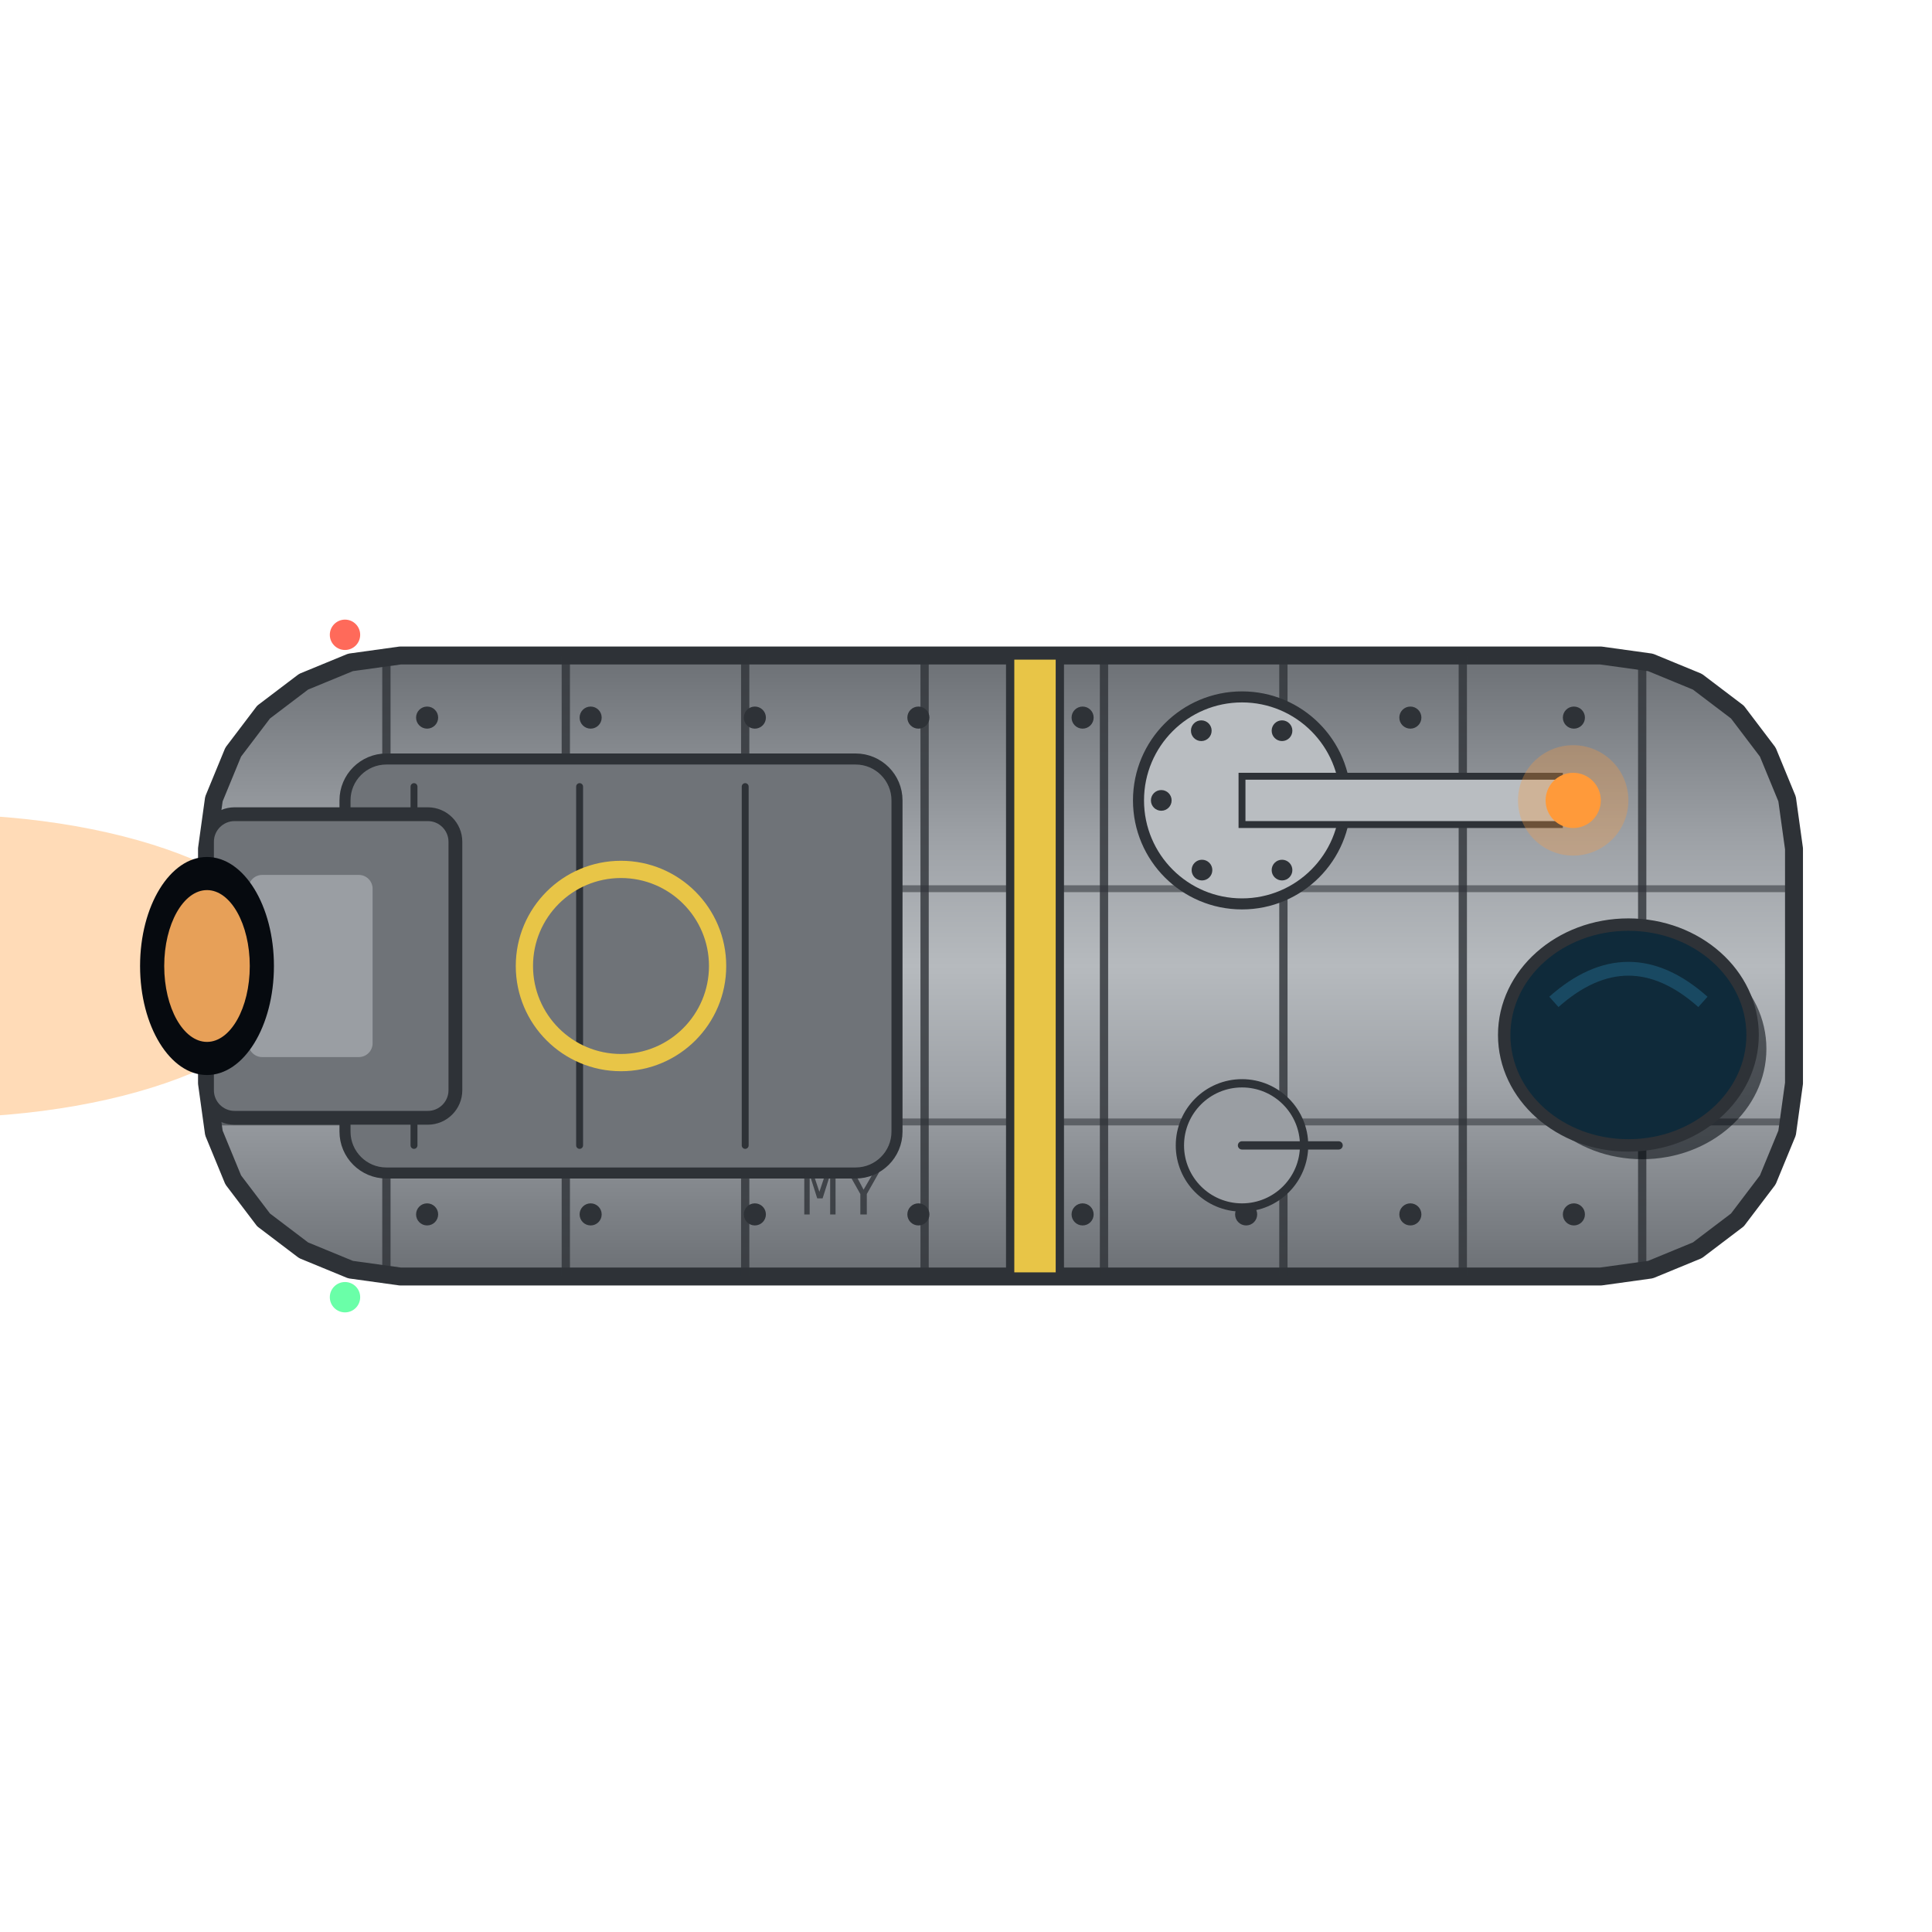
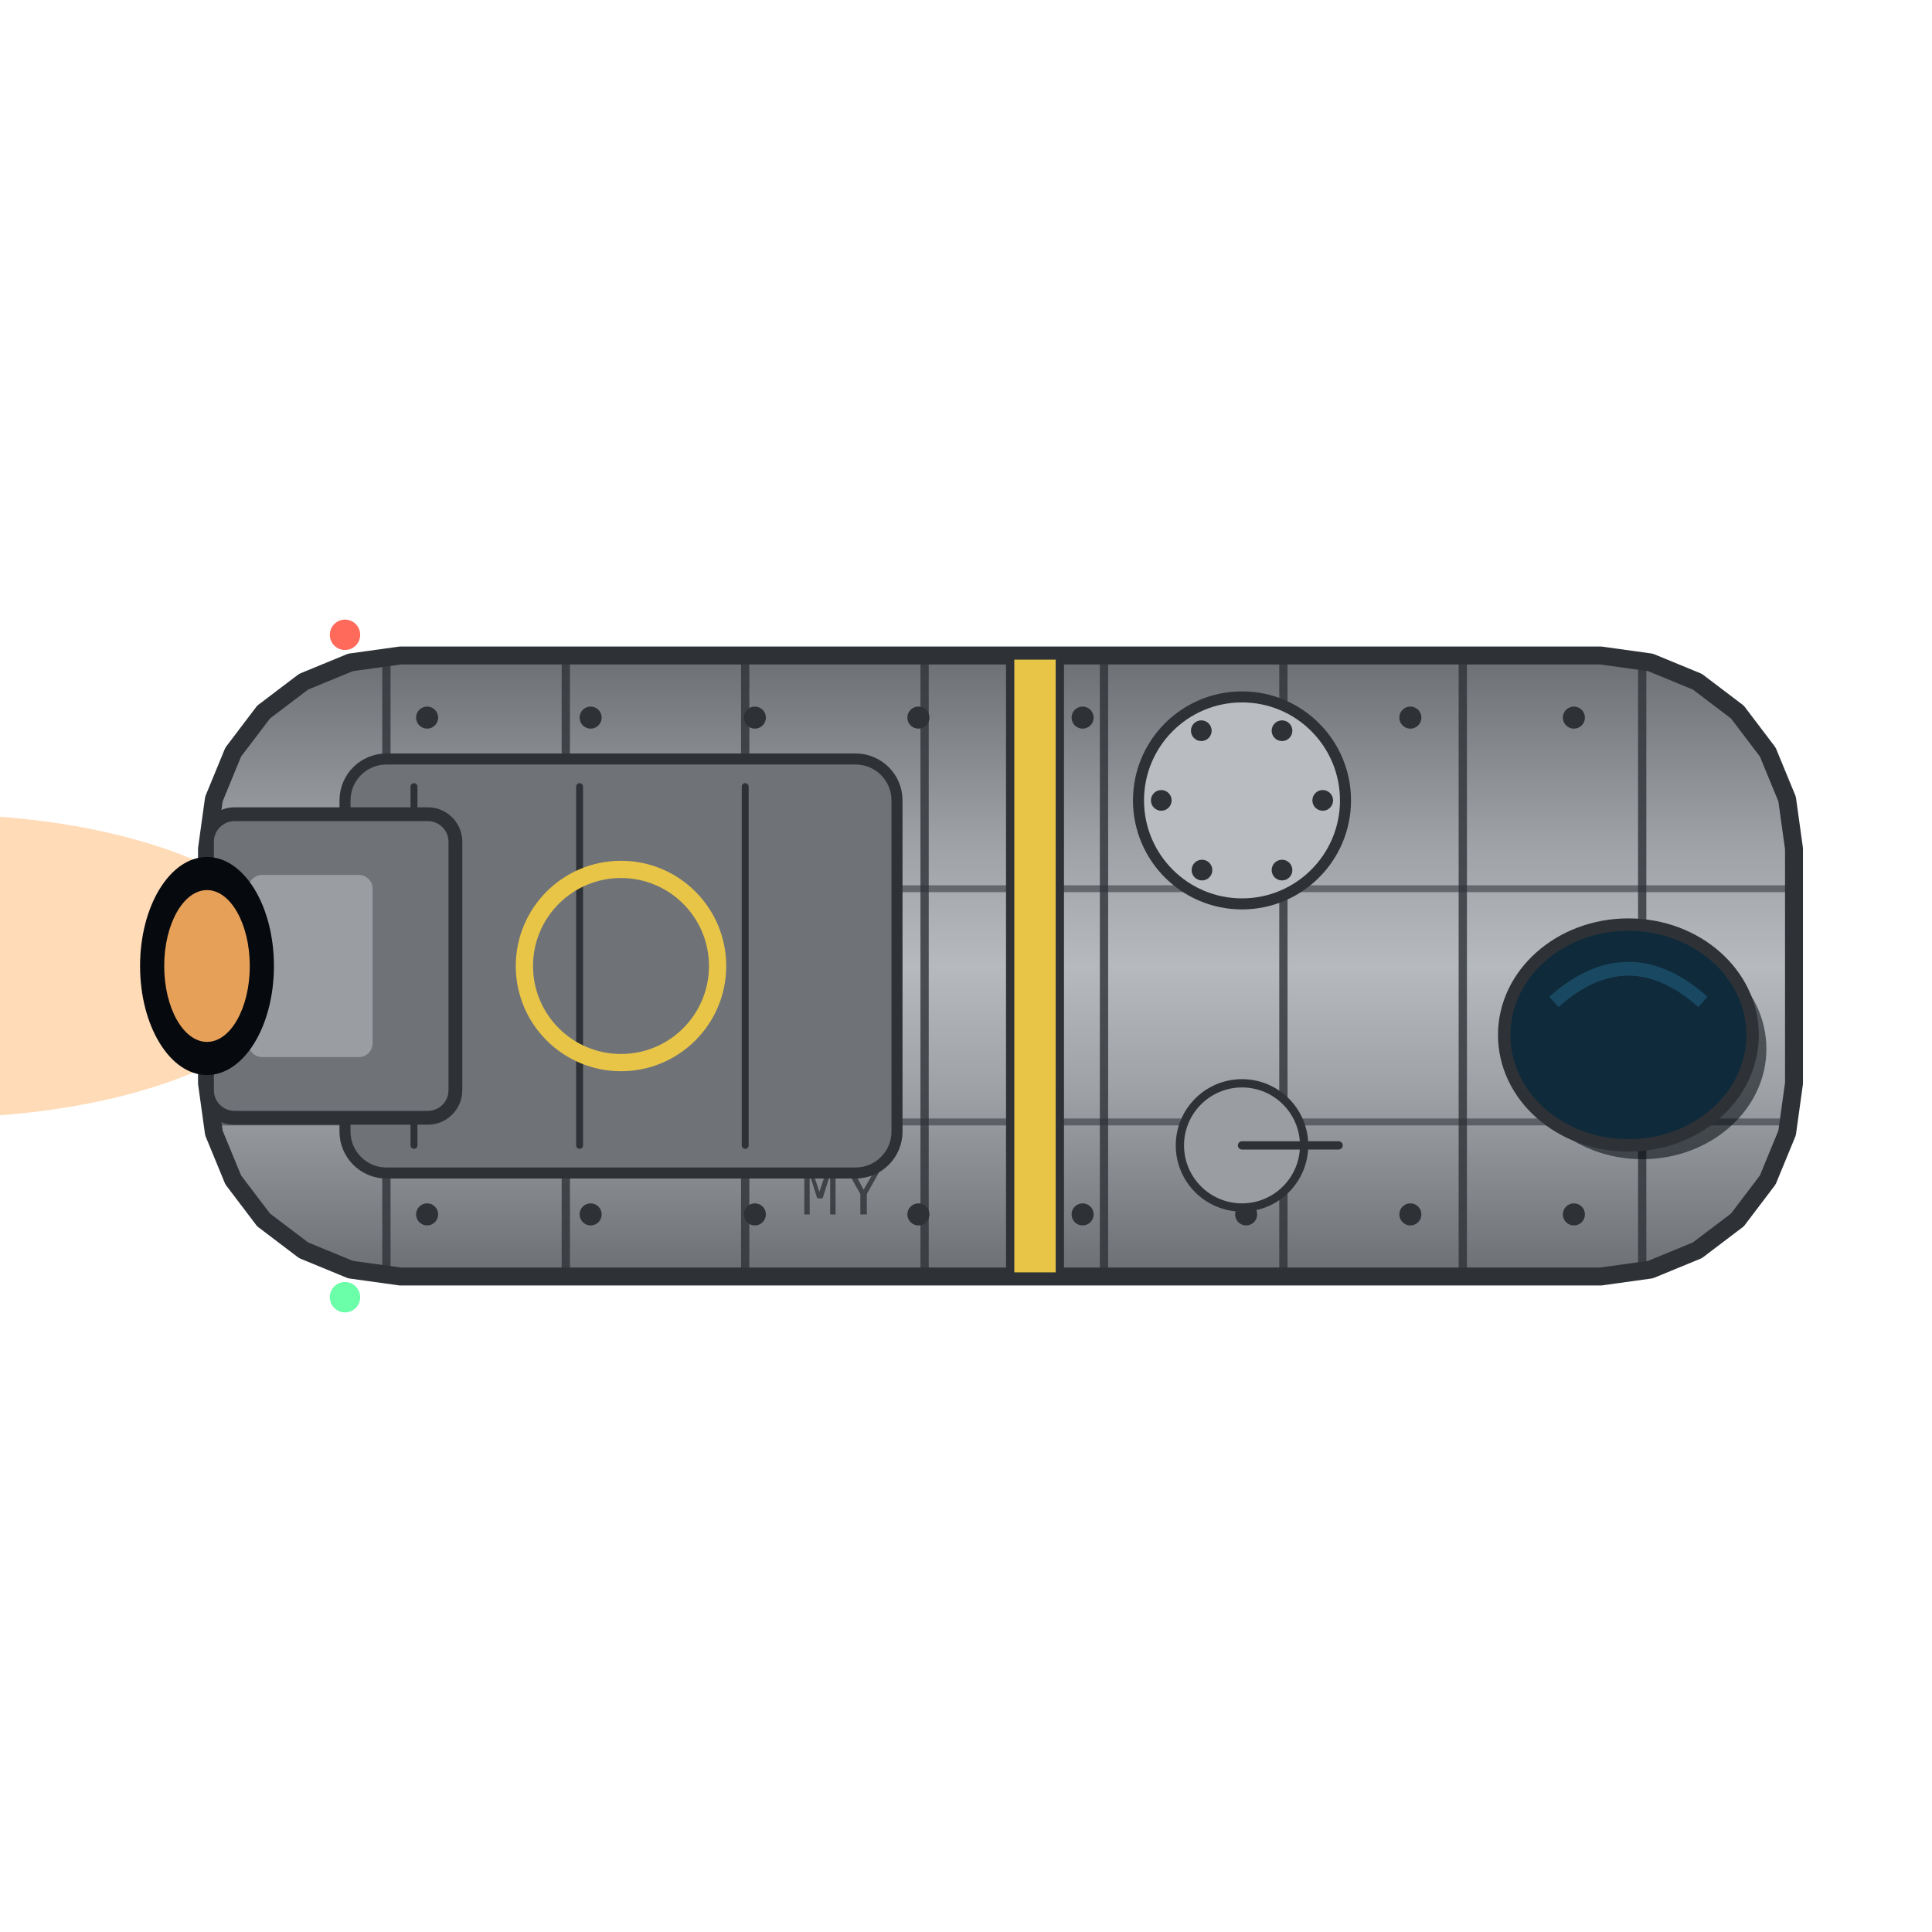
<svg xmlns="http://www.w3.org/2000/svg" viewBox="-14.00 -14.00 28.00 28.00">
  <defs>
    <linearGradient id="merHull" x1="0" y1="0" x2="0" y2="1">
      <stop offset="0" stop-color="#6c7075" />
      <stop offset="0.3" stop-color="#9ea2a7" />
      <stop offset="0.5" stop-color="#b6babe" />
      <stop offset="0.7" stop-color="#9ea2a7" />
      <stop offset="1" stop-color="#6c7075" />
    </linearGradient>
  </defs>
  <ellipse cx="-14.96" cy="0.00" rx="5.28" ry="2.20" fill="#ffb060" opacity="0.45" />
  <polygon points="9.20,-4.50 9.92,-4.40 10.60,-4.12 11.18,-3.68 11.62,-3.10 11.90,-2.42 12.00,-1.70 12.00,1.70 11.90,2.42 11.62,3.10 11.18,3.68 10.60,4.12 9.92,4.40 9.20,4.50 -8.20,4.50 -8.92,4.40 -9.60,4.12 -10.18,3.68 -10.62,3.10 -10.90,2.42 -11.00,1.70 -11.00,-1.70 -10.90,-2.42 -10.62,-3.10 -10.18,-3.68 -9.60,-4.12 -8.92,-4.40 -8.20,-4.50" fill="url(#merHull)" stroke="#2e3237" stroke-width="0.26" stroke-linejoin="round" />
  <clipPath id="c-mer-dunlin-1">
    <polygon points="9.20,-4.50 9.92,-4.40 10.60,-4.12 11.18,-3.68 11.62,-3.10 11.90,-2.42 12.00,-1.70 12.00,1.70 11.90,2.42 11.62,3.10 11.18,3.68 10.60,4.12 9.92,4.40 9.20,4.50 -8.20,4.50 -8.92,4.40 -9.60,4.12 -10.18,3.68 -10.62,3.10 -10.90,2.42 -11.00,1.70 -11.00,-1.70 -10.90,-2.42 -10.62,-3.10 -10.18,-3.68 -9.60,-4.12 -8.92,-4.40 -8.20,-4.50" />
  </clipPath>
  <g clip-path="url(#c-mer-dunlin-1)">
    <line x1="-8.40" y1="-4.50" x2="-8.40" y2="4.50" stroke="#2e3237" stroke-width="0.12" stroke-linecap="round" opacity="0.8" />
    <line x1="-5.80" y1="-4.50" x2="-5.80" y2="4.50" stroke="#2e3237" stroke-width="0.12" stroke-linecap="round" opacity="0.8" />
    <line x1="-3.20" y1="-4.50" x2="-3.20" y2="4.50" stroke="#2e3237" stroke-width="0.12" stroke-linecap="round" opacity="0.8" />
    <line x1="-0.60" y1="-4.50" x2="-0.60" y2="4.50" stroke="#2e3237" stroke-width="0.12" stroke-linecap="round" opacity="0.8" />
    <line x1="2.00" y1="-4.50" x2="2.00" y2="4.50" stroke="#2e3237" stroke-width="0.12" stroke-linecap="round" opacity="0.8" />
    <line x1="4.60" y1="-4.50" x2="4.60" y2="4.50" stroke="#2e3237" stroke-width="0.12" stroke-linecap="round" opacity="0.8" />
    <line x1="7.20" y1="-4.50" x2="7.20" y2="4.50" stroke="#2e3237" stroke-width="0.12" stroke-linecap="round" opacity="0.8" />
    <line x1="9.80" y1="-4.50" x2="9.80" y2="4.50" stroke="#2e3237" stroke-width="0.12" stroke-linecap="round" opacity="0.8" />
    <line x1="-11.00" y1="-1.12" x2="12.00" y2="-1.12" stroke="#2e3237" stroke-width="0.1" stroke-linecap="round" opacity="0.55" />
    <line x1="-11.00" y1="2.26" x2="12.00" y2="2.26" stroke="#2e3237" stroke-width="0.1" stroke-linecap="round" opacity="0.55" />
  </g>
  <circle cx="-7.81" cy="-3.60" r="0.16" fill="#2e3237" stroke="none" stroke-width="0" />
  <circle cx="-5.44" cy="-3.60" r="0.16" fill="#2e3237" stroke="none" stroke-width="0" />
  <circle cx="-3.06" cy="-3.60" r="0.16" fill="#2e3237" stroke="none" stroke-width="0" />
  <circle cx="-0.69" cy="-3.60" r="0.16" fill="#2e3237" stroke="none" stroke-width="0" />
  <circle cx="1.69" cy="-3.60" r="0.16" fill="#2e3237" stroke="none" stroke-width="0" />
  <circle cx="4.06" cy="-3.60" r="0.16" fill="#2e3237" stroke="none" stroke-width="0" />
  <circle cx="6.44" cy="-3.60" r="0.16" fill="#2e3237" stroke="none" stroke-width="0" />
  <circle cx="8.81" cy="-3.60" r="0.16" fill="#2e3237" stroke="none" stroke-width="0" />
  <circle cx="-7.81" cy="3.60" r="0.16" fill="#2e3237" stroke="none" stroke-width="0" />
  <circle cx="-5.44" cy="3.60" r="0.16" fill="#2e3237" stroke="none" stroke-width="0" />
  <circle cx="-3.06" cy="3.60" r="0.16" fill="#2e3237" stroke="none" stroke-width="0" />
  <circle cx="-0.69" cy="3.60" r="0.16" fill="#2e3237" stroke="none" stroke-width="0" />
  <circle cx="1.69" cy="3.60" r="0.16" fill="#2e3237" stroke="none" stroke-width="0" />
  <circle cx="4.06" cy="3.60" r="0.16" fill="#2e3237" stroke="none" stroke-width="0" />
  <circle cx="6.44" cy="3.60" r="0.16" fill="#2e3237" stroke="none" stroke-width="0" />
  <circle cx="8.81" cy="3.60" r="0.16" fill="#2e3237" stroke="none" stroke-width="0" />
  <rect x="-9.00" y="-3.00" width="8.00" height="6.00" rx="0.6" fill="#6f7378" stroke="#2e3237" stroke-width="0.16" />
  <line x1="-8.00" y1="-2.60" x2="-8.00" y2="2.60" stroke="#2e3237" stroke-width="0.1" stroke-linecap="round" />
  <line x1="-5.60" y1="-2.60" x2="-5.60" y2="2.60" stroke="#2e3237" stroke-width="0.1" stroke-linecap="round" />
  <line x1="-3.20" y1="-2.60" x2="-3.20" y2="2.60" stroke="#2e3237" stroke-width="0.1" stroke-linecap="round" />
  <circle cx="-5.00" cy="0.00" r="1.40" fill="none" stroke="#e8c547" stroke-width="0.25" />
  <circle cx="4.00" cy="-2.40" r="1.50" fill="#b9bdc1" stroke="#2e3237" stroke-width="0.16" />
  <circle cx="5.17" cy="-2.40" r="0.15" fill="#2e3237" stroke="none" stroke-width="0" />
  <circle cx="4.58" cy="-1.39" r="0.15" fill="#2e3237" stroke="none" stroke-width="0" />
  <circle cx="3.42" cy="-1.39" r="0.15" fill="#2e3237" stroke="none" stroke-width="0" />
  <circle cx="2.83" cy="-2.40" r="0.15" fill="#2e3237" stroke="none" stroke-width="0" />
  <circle cx="3.41" cy="-3.41" r="0.15" fill="#2e3237" stroke="none" stroke-width="0" />
  <circle cx="4.58" cy="-3.41" r="0.15" fill="#2e3237" stroke="none" stroke-width="0" />
-   <rect x="4.00" y="-2.75" width="4.60" height="0.70" rx="0.0" fill="#b9bdc1" stroke="#2e3237" stroke-width="0.1" />
-   <circle cx="8.80" cy="-2.40" r="0.40" fill="#ff9a3a" stroke="none" stroke-width="0" />
-   <circle cx="8.80" cy="-2.40" r="0.80" fill="#ff9a3a" stroke="none" stroke-width="0" opacity="0.3" />
  <circle cx="4.00" cy="2.60" r="0.90" fill="#9a9ea3" stroke="#2e3237" stroke-width="0.12" />
  <line x1="4.00" y1="2.60" x2="5.40" y2="2.60" stroke="#2e3237" stroke-width="0.12" stroke-linecap="round" />
  <rect x="-11.00" y="-2.20" width="3.60" height="4.40" rx="0.4" fill="#6f7378" stroke="#2e3237" stroke-width="0.2" />
  <rect x="-10.40" y="-1.32" width="1.80" height="2.64" rx="0.2" fill="#9a9ea3" stroke="none" stroke-width="0" />
  <ellipse cx="-11.00" cy="0.00" rx="0.97" ry="1.58" fill="#060a0f" />
  <ellipse cx="-11.00" cy="0.00" rx="0.62" ry="1.10" fill="#ffb060" opacity="0.9" />
  <rect x="0.64" y="-4.50" width="0.72" height="9.00" rx="0.0" fill="#e8c547" stroke="#2e3237" stroke-width="0.12" />
  <ellipse cx="9.80" cy="1.20" rx="1.80" ry="1.60" fill="rgba(3,8,14,0.55)" />
  <ellipse cx="9.60" cy="1.00" rx="1.80" ry="1.60" fill="#0f2a3a" stroke="#2e3237" stroke-width="0.18" />
  <path d="M 8.52 0.52 Q 9.60 -0.44 10.68 0.52" fill="none" stroke="#1b4d66" stroke-width="0.2" opacity="0.9" />
  <circle cx="-9.00" cy="-4.80" r="0.22" fill="#ff6a5a" stroke="none" stroke-width="0" />
  <circle cx="-9.00" cy="4.80" r="0.22" fill="#6affa8" stroke="none" stroke-width="0" />
  <text x="-1.80" y="3.60" font-family="IBM Plex Mono, monospace" font-size="0.90" fill="#2e3237" opacity="0.8" text-anchor="middle" letter-spacing="0.1">MY</text>
</svg>
